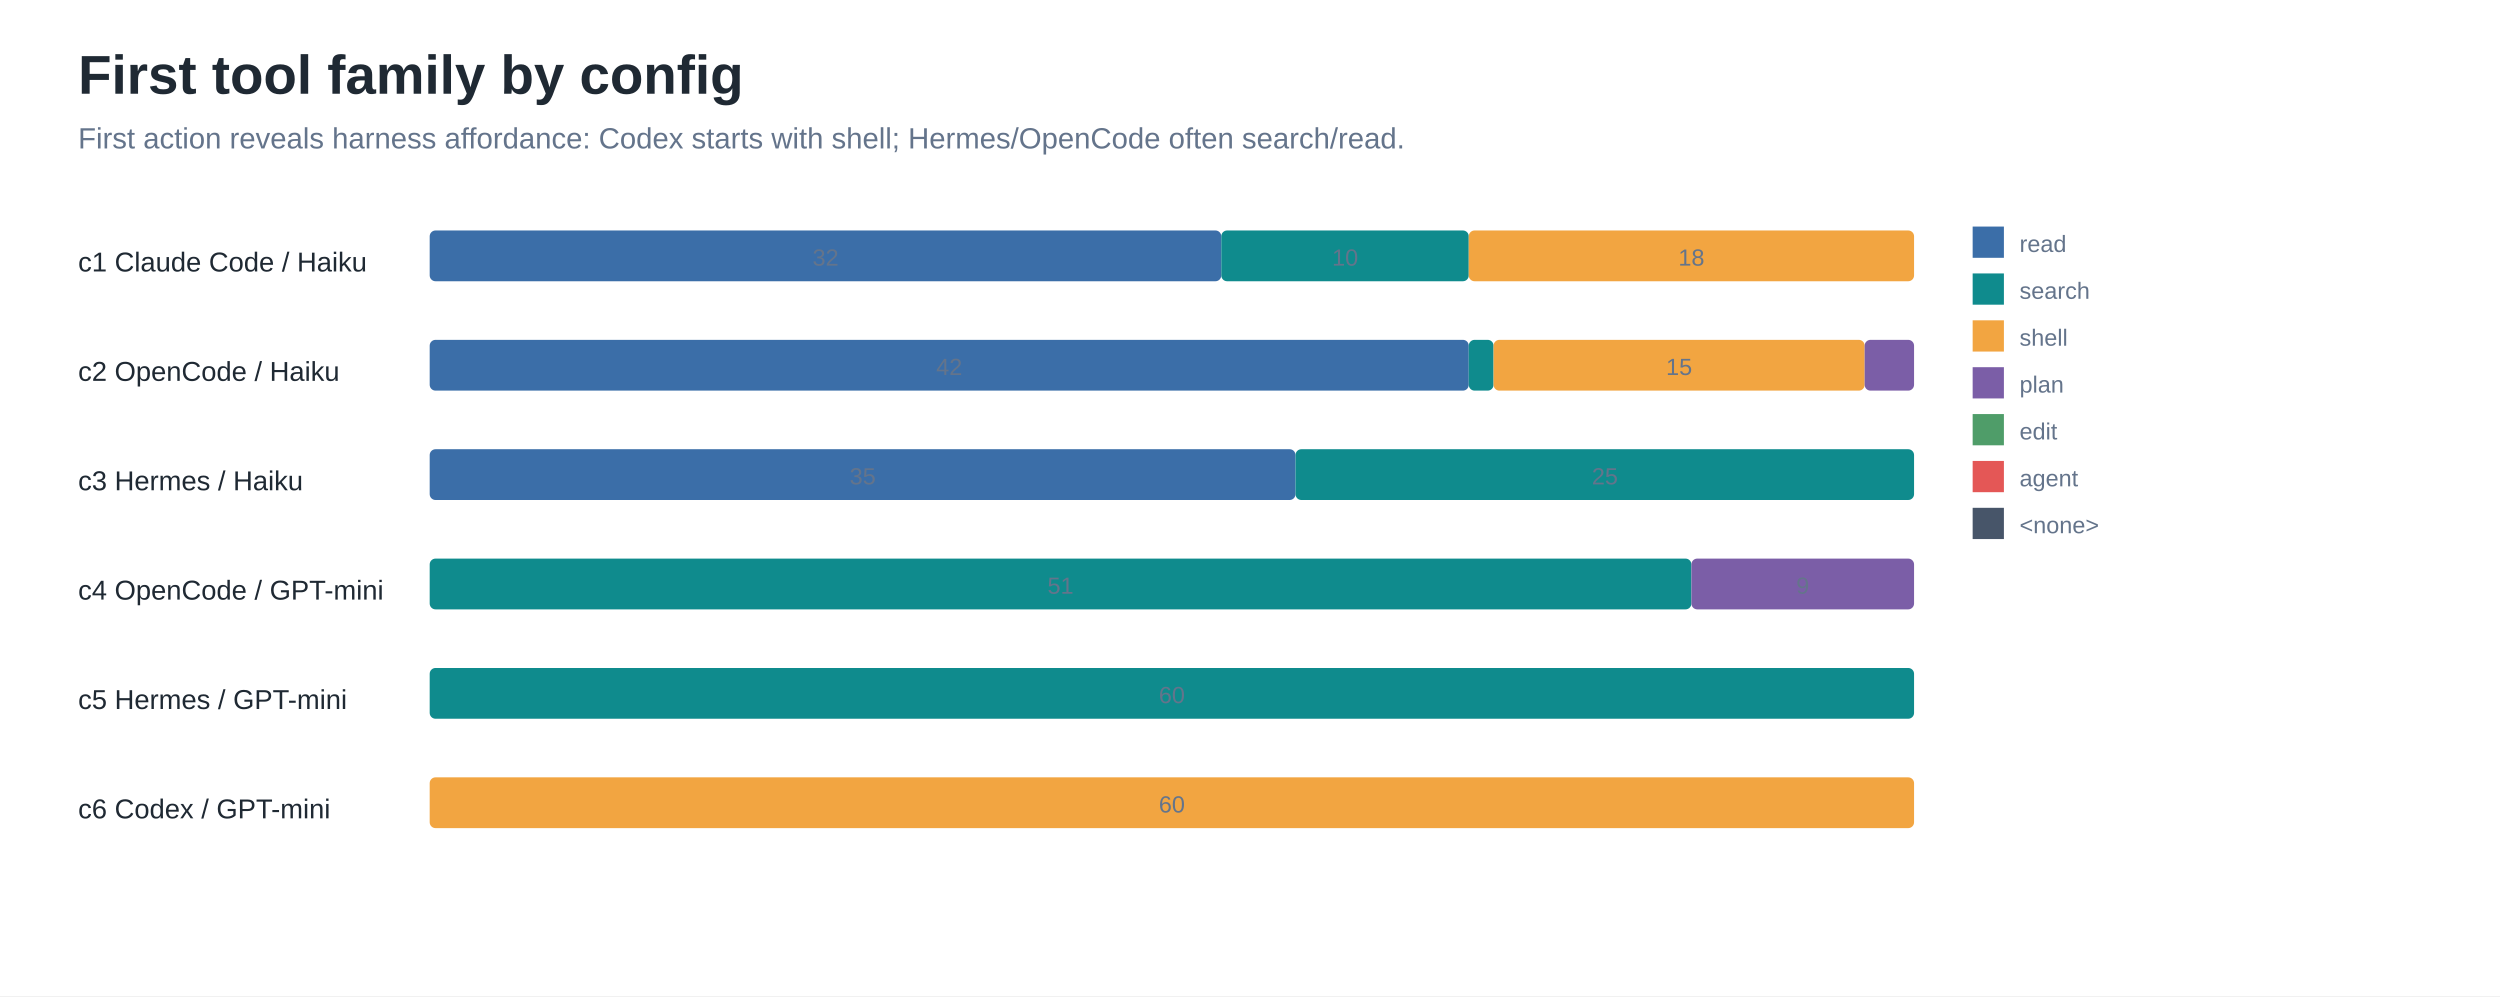
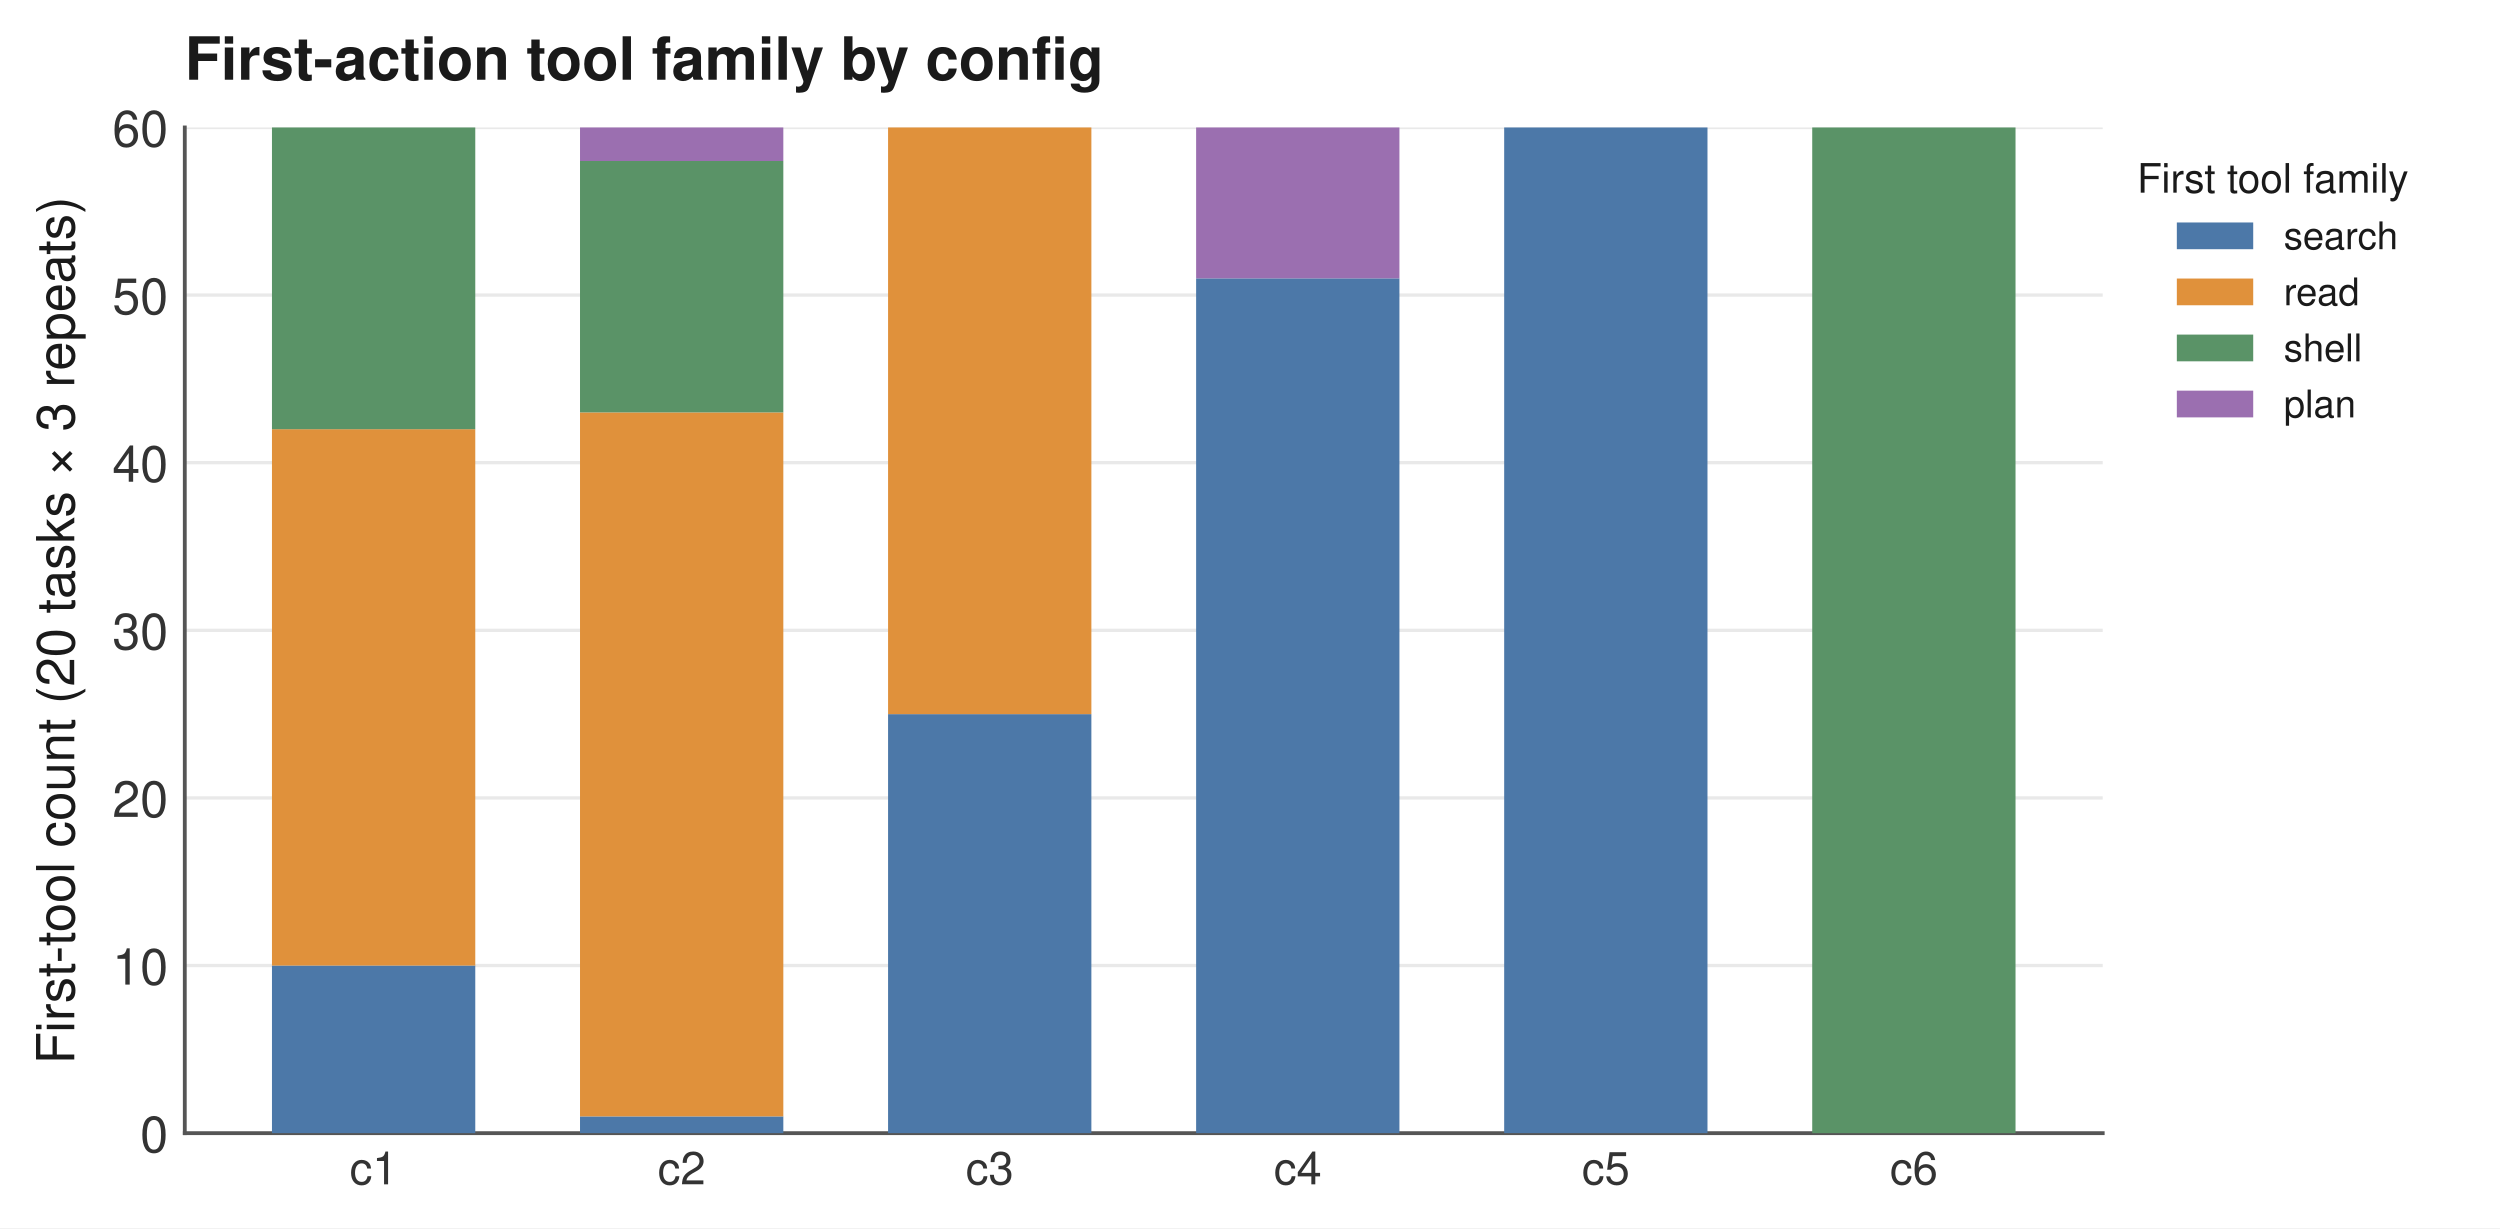
- <svg xmlns="http://www.w3.org/2000/svg" width="1280" height="510" viewBox="0 0 1280 510">
-   <rect width="1280" height="510" fill="#ffffff" />
-   <style>
-   text { font-family: Arial, Helvetica, sans-serif; fill: #1f2933; }
-   .title { font-size: 28px; font-weight: 700; }
-   .subtitle { font-size: 15px; fill: #64748b; }
-   .label { font-size: 14px; }
-   .small { font-size: 12px; fill: #64748b; }
-   .axis { stroke: #d7dee8; stroke-width: 1; }
- </style>
-   <text x="40.0" y="48.0" class="title" text-anchor="start">First tool family by config</text>
-   <text x="40.0" y="76.0" class="subtitle" text-anchor="start">First action reveals harness affordance: Codex starts with shell; Hermes/OpenCode often search/read.</text>
-   <text x="40.0" y="139.0" class="label" text-anchor="start">c1 Claude Code / Haiku</text>
-   <rect x="220.0" y="118" width="405.3" height="26" fill="#3b6ea8" rx="3" />
-   <text x="422.7" y="136.0" class="small" text-anchor="middle">32</text>
-   <rect x="625.3" y="118" width="126.7" height="26" fill="#0f8b8d" rx="3" />
-   <text x="688.7" y="136.0" class="small" text-anchor="middle">10</text>
-   <rect x="752.0" y="118" width="228.0" height="26" fill="#f2a541" rx="3" />
-   <text x="866.0" y="136.0" class="small" text-anchor="middle">18</text>
-   <text x="40.0" y="195.0" class="label" text-anchor="start">c2 OpenCode / Haiku</text>
-   <rect x="220.0" y="174" width="532.0" height="26" fill="#3b6ea8" rx="3" />
-   <text x="486.0" y="192.0" class="small" text-anchor="middle">42</text>
-   <rect x="752.0" y="174" width="12.7" height="26" fill="#0f8b8d" rx="3" />
-   <rect x="764.7" y="174" width="190.0" height="26" fill="#f2a541" rx="3" />
-   <text x="859.7" y="192.0" class="small" text-anchor="middle">15</text>
-   <rect x="954.7" y="174" width="25.3" height="26" fill="#7b5ea7" rx="3" />
-   <text x="40.0" y="251.0" class="label" text-anchor="start">c3 Hermes / Haiku</text>
-   <rect x="220.0" y="230" width="443.3" height="26" fill="#3b6ea8" rx="3" />
-   <text x="441.7" y="248.0" class="small" text-anchor="middle">35</text>
-   <rect x="663.3" y="230" width="316.7" height="26" fill="#0f8b8d" rx="3" />
-   <text x="821.7" y="248.0" class="small" text-anchor="middle">25</text>
-   <text x="40.0" y="307.0" class="label" text-anchor="start">c4 OpenCode / GPT-mini</text>
-   <rect x="220.0" y="286" width="646.0" height="26" fill="#0f8b8d" rx="3" />
-   <text x="543.0" y="304.0" class="small" text-anchor="middle">51</text>
-   <rect x="866.0" y="286" width="114.0" height="26" fill="#7b5ea7" rx="3" />
-   <text x="923.0" y="304.0" class="small" text-anchor="middle">9</text>
-   <text x="40.0" y="363.0" class="label" text-anchor="start">c5 Hermes / GPT-mini</text>
-   <rect x="220.0" y="342" width="760.0" height="26" fill="#0f8b8d" rx="3" />
-   <text x="600.0" y="360.0" class="small" text-anchor="middle">60</text>
-   <text x="40.0" y="419.0" class="label" text-anchor="start">c6 Codex / GPT-mini</text>
-   <rect x="220.0" y="398" width="760.0" height="26" fill="#f2a541" rx="3" />
-   <text x="600.0" y="416.0" class="small" text-anchor="middle">60</text>
-   <rect x="1010" y="116" width="16" height="16" fill="#3b6ea8" />
-   <text x="1034.0" y="129.0" class="small" text-anchor="start">read</text>
-   <rect x="1010" y="140" width="16" height="16" fill="#0f8b8d" />
-   <text x="1034.0" y="153.0" class="small" text-anchor="start">search</text>
-   <rect x="1010" y="164" width="16" height="16" fill="#f2a541" />
-   <text x="1034.0" y="177.0" class="small" text-anchor="start">shell</text>
-   <rect x="1010" y="188" width="16" height="16" fill="#7b5ea7" />
-   <text x="1034.0" y="201.0" class="small" text-anchor="start">plan</text>
-   <rect x="1010" y="212" width="16" height="16" fill="#4f9d69" />
-   <text x="1034.0" y="225.0" class="small" text-anchor="start">edit</text>
-   <rect x="1010" y="236" width="16" height="16" fill="#e45756" />
-   <text x="1034.0" y="249.0" class="small" text-anchor="start">agent</text>
-   <rect x="1010" y="260" width="16" height="16" fill="#475569" />
-   <text x="1034.0" y="273.0" class="small" text-anchor="start">&lt;none&gt;</text>
+ <svg xmlns="http://www.w3.org/2000/svg" width="523.689pt" height="257.264pt" viewBox="0 0 523.689 257.264" version="1.1">
+   <defs>
+     <style type="text/css">*{stroke-linejoin: round; stroke-linecap: butt}</style>
+   </defs>
+   <g id="figure_1">
+     <g id="patch_1">
+       <path d="M 0 257.264  L 523.689 257.264  L 523.689 0  L 0 0  z " style="fill: #ffffff" />
+     </g>
+     <g id="axes_1">
+       <g id="patch_2">
+         <path d="M 38.707 237.37  L 440.467 237.37  L 440.467 26.698  L 38.707 26.698  z " style="fill: #ffffff" />
+       </g>
+       <g id="matplotlib.axis_1">
+         <g id="xtick_1">
+           <g id="line2d_1" />
+           <g id="text_1">
+             <text style="font-size: 9.5px; font-family: 'Helvetica', 'Arial', 'DejaVu Sans', sans-serif; text-anchor: middle; fill: #333333" x="78.264" y="248.089" transform="rotate(-0 78.26371 248.0886)">c1</text>
+           </g>
+         </g>
+         <g id="xtick_2">
+           <g id="line2d_2" />
+           <g id="text_2">
+             <text style="font-size: 9.5px; font-family: 'Helvetica', 'Arial', 'DejaVu Sans', sans-serif; text-anchor: middle; fill: #333333" x="142.793" y="248.089" transform="rotate(-0 142.7931 248.0886)">c2</text>
+           </g>
+         </g>
+         <g id="xtick_3">
+           <g id="line2d_3" />
+           <g id="text_3">
+             <text style="font-size: 9.5px; font-family: 'Helvetica', 'Arial', 'DejaVu Sans', sans-serif; text-anchor: middle; fill: #333333" x="207.322" y="248.089" transform="rotate(-0 207.3225 248.0886)">c3</text>
+           </g>
+         </g>
+         <g id="xtick_4">
+           <g id="line2d_4" />
+           <g id="text_4">
+             <text style="font-size: 9.5px; font-family: 'Helvetica', 'Arial', 'DejaVu Sans', sans-serif; text-anchor: middle; fill: #333333" x="271.852" y="248.089" transform="rotate(-0 271.8519 248.0886)">c4</text>
+           </g>
+         </g>
+         <g id="xtick_5">
+           <g id="line2d_5" />
+           <g id="text_5">
+             <text style="font-size: 9.5px; font-family: 'Helvetica', 'Arial', 'DejaVu Sans', sans-serif; text-anchor: middle; fill: #333333" x="336.381" y="248.089" transform="rotate(-0 336.3813 248.0886)">c5</text>
+           </g>
+         </g>
+         <g id="xtick_6">
+           <g id="line2d_6" />
+           <g id="text_6">
+             <text style="font-size: 9.5px; font-family: 'Helvetica', 'Arial', 'DejaVu Sans', sans-serif; text-anchor: middle; fill: #333333" x="400.911" y="248.089" transform="rotate(-0 400.9107 248.0886)">c6</text>
+           </g>
+         </g>
+       </g>
+       <g id="matplotlib.axis_2">
+         <g id="ytick_1">
+           <g id="line2d_7">
+             <path d="M 38.707 237.37  L 440.467 237.37  " clip-path="url(#p620c93dda9)" style="fill: none; stroke: #e9e9e9; stroke-width: 0.7; stroke-linecap: square" />
+           </g>
+           <g id="line2d_8" />
+           <g id="text_7">
+             <text style="font-size: 10.5px; font-family: 'Helvetica', 'Arial', 'DejaVu Sans', sans-serif; text-anchor: end; fill: #333333" x="35.207" y="241.359" transform="rotate(-0 35.20719 241.3592)">0</text>
+           </g>
+         </g>
+         <g id="ytick_2">
+           <g id="line2d_9">
+             <path d="M 38.707 202.258  L 440.467 202.258  " clip-path="url(#p620c93dda9)" style="fill: none; stroke: #e9e9e9; stroke-width: 0.7; stroke-linecap: square" />
+           </g>
+           <g id="line2d_10" />
+           <g id="text_8">
+             <text style="font-size: 10.5px; font-family: 'Helvetica', 'Arial', 'DejaVu Sans', sans-serif; text-anchor: end; fill: #333333" x="35.207" y="206.247" transform="rotate(-0 35.20719 206.2472)">10</text>
+           </g>
+         </g>
+         <g id="ytick_3">
+           <g id="line2d_11">
+             <path d="M 38.707 167.146  L 440.467 167.146  " clip-path="url(#p620c93dda9)" style="fill: none; stroke: #e9e9e9; stroke-width: 0.7; stroke-linecap: square" />
+           </g>
+           <g id="line2d_12" />
+           <g id="text_9">
+             <text style="font-size: 10.5px; font-family: 'Helvetica', 'Arial', 'DejaVu Sans', sans-serif; text-anchor: end; fill: #333333" x="35.207" y="171.135" transform="rotate(-0 35.20719 171.1352)">20</text>
+           </g>
+         </g>
+         <g id="ytick_4">
+           <g id="line2d_13">
+             <path d="M 38.707 132.034  L 440.467 132.034  " clip-path="url(#p620c93dda9)" style="fill: none; stroke: #e9e9e9; stroke-width: 0.7; stroke-linecap: square" />
+           </g>
+           <g id="line2d_14" />
+           <g id="text_10">
+             <text style="font-size: 10.5px; font-family: 'Helvetica', 'Arial', 'DejaVu Sans', sans-serif; text-anchor: end; fill: #333333" x="35.207" y="136.023" transform="rotate(-0 35.20719 136.0232)">30</text>
+           </g>
+         </g>
+         <g id="ytick_5">
+           <g id="line2d_15">
+             <path d="M 38.707 96.922  L 440.467 96.922  " clip-path="url(#p620c93dda9)" style="fill: none; stroke: #e9e9e9; stroke-width: 0.7; stroke-linecap: square" />
+           </g>
+           <g id="line2d_16" />
+           <g id="text_11">
+             <text style="font-size: 10.5px; font-family: 'Helvetica', 'Arial', 'DejaVu Sans', sans-serif; text-anchor: end; fill: #333333" x="35.207" y="100.911" transform="rotate(-0 35.20719 100.9112)">40</text>
+           </g>
+         </g>
+         <g id="ytick_6">
+           <g id="line2d_17">
+             <path d="M 38.707 61.81  L 440.467 61.81  " clip-path="url(#p620c93dda9)" style="fill: none; stroke: #e9e9e9; stroke-width: 0.7; stroke-linecap: square" />
+           </g>
+           <g id="line2d_18" />
+           <g id="text_12">
+             <text style="font-size: 10.5px; font-family: 'Helvetica', 'Arial', 'DejaVu Sans', sans-serif; text-anchor: end; fill: #333333" x="35.207" y="65.799" transform="rotate(-0 35.20719 65.79923)">50</text>
+           </g>
+         </g>
+         <g id="ytick_7">
+           <g id="line2d_19">
+             <path d="M 38.707 26.698  L 440.467 26.698  " clip-path="url(#p620c93dda9)" style="fill: none; stroke: #e9e9e9; stroke-width: 0.7; stroke-linecap: square" />
+           </g>
+           <g id="line2d_20" />
+           <g id="text_13">
+             <text style="font-size: 10.5px; font-family: 'Helvetica', 'Arial', 'DejaVu Sans', sans-serif; text-anchor: end; fill: #333333" x="35.207" y="30.687" transform="rotate(-0 35.20719 30.68723)">60</text>
+           </g>
+         </g>
+         <g id="text_14">
+           <text style="font-size: 11px; font-family: 'Helvetica', 'Arial', 'DejaVu Sans', sans-serif; text-anchor: middle; fill: #1a1a1a" x="15.558" y="132.034" transform="rotate(-90 15.55828 132.034)">First-tool count (20 tasks × 3 repeats)</text>
+         </g>
+       </g>
+       <g id="patch_3">
+         <path d="M 38.707 237.37  L 38.707 26.698  " style="fill: none; stroke: #555555; stroke-width: 0.8; stroke-linejoin: miter; stroke-linecap: square" />
+       </g>
+       <g id="patch_4">
+         <path d="M 38.707 237.37  L 440.467 237.37  " style="fill: none; stroke: #555555; stroke-width: 0.8; stroke-linejoin: miter; stroke-linecap: square" />
+       </g>
+       <g id="patch_5">
+         <path d="M 56.969 237.37  L 99.558 237.37  L 99.558 202.258  L 56.969 202.258  z " clip-path="url(#p620c93dda9)" style="fill: #4c78a8" />
+       </g>
+       <g id="patch_6">
+         <path d="M 121.498 237.37  L 164.088 237.37  L 164.088 233.859  L 121.498 233.859  z " clip-path="url(#p620c93dda9)" style="fill: #4c78a8" />
+       </g>
+       <g id="patch_7">
+         <path d="M 186.028 237.37  L 228.617 237.37  L 228.617 149.59  L 186.028 149.59  z " clip-path="url(#p620c93dda9)" style="fill: #4c78a8" />
+       </g>
+       <g id="patch_8">
+         <path d="M 250.557 237.37  L 293.147 237.37  L 293.147 58.299  L 250.557 58.299  z " clip-path="url(#p620c93dda9)" style="fill: #4c78a8" />
+       </g>
+       <g id="patch_9">
+         <path d="M 315.087 237.37  L 357.676 237.37  L 357.676 26.698  L 315.087 26.698  z " clip-path="url(#p620c93dda9)" style="fill: #4c78a8" />
+       </g>
+       <g id="patch_10">
+         <path d="M 379.616 237.37  L 422.205 237.37  L 422.205 237.37  L 379.616 237.37  z " clip-path="url(#p620c93dda9)" style="fill: #4c78a8" />
+       </g>
+       <g id="patch_11">
+         <path d="M 56.969 202.258  L 99.558 202.258  L 99.558 89.9  L 56.969 89.9  z " clip-path="url(#p620c93dda9)" style="fill: #e0913b" />
+       </g>
+       <g id="patch_12">
+         <path d="M 121.498 233.859  L 164.088 233.859  L 164.088 86.388  L 121.498 86.388  z " clip-path="url(#p620c93dda9)" style="fill: #e0913b" />
+       </g>
+       <g id="patch_13">
+         <path d="M 186.028 149.59  L 228.617 149.59  L 228.617 26.698  L 186.028 26.698  z " clip-path="url(#p620c93dda9)" style="fill: #e0913b" />
+       </g>
+       <g id="patch_14">
+         <path d="M 250.557 58.299  L 293.147 58.299  L 293.147 58.299  L 250.557 58.299  z " clip-path="url(#p620c93dda9)" style="fill: #e0913b" />
+       </g>
+       <g id="patch_15">
+         <path d="M 315.087 26.698  L 357.676 26.698  L 357.676 26.698  L 315.087 26.698  z " clip-path="url(#p620c93dda9)" style="fill: #e0913b" />
+       </g>
+       <g id="patch_16">
+         <path d="M 379.616 237.37  L 422.205 237.37  L 422.205 237.37  L 379.616 237.37  z " clip-path="url(#p620c93dda9)" style="fill: #e0913b" />
+       </g>
+       <g id="patch_17">
+         <path d="M 56.969 89.9  L 99.558 89.9  L 99.558 26.698  L 56.969 26.698  z " clip-path="url(#p620c93dda9)" style="fill: #5a9367" />
+       </g>
+       <g id="patch_18">
+         <path d="M 121.498 86.388  L 164.088 86.388  L 164.088 33.72  L 121.498 33.72  z " clip-path="url(#p620c93dda9)" style="fill: #5a9367" />
+       </g>
+       <g id="patch_19">
+         <path d="M 186.028 26.698  L 228.617 26.698  L 228.617 26.698  L 186.028 26.698  z " clip-path="url(#p620c93dda9)" style="fill: #5a9367" />
+       </g>
+       <g id="patch_20">
+         <path d="M 250.557 58.299  L 293.147 58.299  L 293.147 58.299  L 250.557 58.299  z " clip-path="url(#p620c93dda9)" style="fill: #5a9367" />
+       </g>
+       <g id="patch_21">
+         <path d="M 315.087 26.698  L 357.676 26.698  L 357.676 26.698  L 315.087 26.698  z " clip-path="url(#p620c93dda9)" style="fill: #5a9367" />
+       </g>
+       <g id="patch_22">
+         <path d="M 379.616 237.37  L 422.205 237.37  L 422.205 26.698  L 379.616 26.698  z " clip-path="url(#p620c93dda9)" style="fill: #5a9367" />
+       </g>
+       <g id="patch_23">
+         <path d="M 56.969 26.698  L 99.558 26.698  L 99.558 26.698  L 56.969 26.698  z " clip-path="url(#p620c93dda9)" style="fill: #9b6fb0" />
+       </g>
+       <g id="patch_24">
+         <path d="M 121.498 33.72  L 164.088 33.72  L 164.088 26.698  L 121.498 26.698  z " clip-path="url(#p620c93dda9)" style="fill: #9b6fb0" />
+       </g>
+       <g id="patch_25">
+         <path d="M 186.028 26.698  L 228.617 26.698  L 228.617 26.698  L 186.028 26.698  z " clip-path="url(#p620c93dda9)" style="fill: #9b6fb0" />
+       </g>
+       <g id="patch_26">
+         <path d="M 250.557 58.299  L 293.147 58.299  L 293.147 26.698  L 250.557 26.698  z " clip-path="url(#p620c93dda9)" style="fill: #9b6fb0" />
+       </g>
+       <g id="patch_27">
+         <path d="M 315.087 26.698  L 357.676 26.698  L 357.676 26.698  L 315.087 26.698  z " clip-path="url(#p620c93dda9)" style="fill: #9b6fb0" />
+       </g>
+       <g id="patch_28">
+         <path d="M 379.616 26.698  L 422.205 26.698  L 422.205 26.698  L 379.616 26.698  z " clip-path="url(#p620c93dda9)" style="fill: #9b6fb0" />
+       </g>
+       <g id="text_15">
+         <text style="font-weight: 700; font-size: 12.5px; font-family: 'Helvetica', 'Arial', 'DejaVu Sans', sans-serif; text-anchor: start; fill: #1a1a1a" x="38.707" y="16.698" transform="rotate(-0 38.70719 16.69805)">First-action tool family by config</text>
+       </g>
+       <g id="legend_1">
+         <g id="text_16">
+           <text style="font-size: 8.5px; font-family: 'Helvetica', 'Arial', 'DejaVu Sans', sans-serif; text-anchor: start; fill: #1a1a1a" x="447.667" y="40.357" transform="rotate(-0 447.6672 40.35672)">First tool family</text>
+         </g>
+         <g id="patch_29">
+           <path d="M 455.993 52.203  L 471.993 52.203  L 471.993 46.603  L 455.993 46.603  z " style="fill: #4c78a8" />
+         </g>
+         <g id="text_17">
+           <text style="font-size: 8px; font-family: 'Helvetica', 'Arial', 'DejaVu Sans', sans-serif; text-anchor: start; fill: #1a1a1a" x="478.393" y="52.203" transform="rotate(-0 478.3929 52.2032)">search</text>
+         </g>
+         <g id="patch_30">
+           <path d="M 455.993 63.946  L 471.993 63.946  L 471.993 58.346  L 455.993 58.346  z " style="fill: #e0913b" />
+         </g>
+         <g id="text_18">
+           <text style="font-size: 8px; font-family: 'Helvetica', 'Arial', 'DejaVu Sans', sans-serif; text-anchor: start; fill: #1a1a1a" x="478.393" y="63.946" transform="rotate(-0 478.3929 63.9457)">read</text>
+         </g>
+         <g id="patch_31">
+           <path d="M 455.993 75.688  L 471.993 75.688  L 471.993 70.088  L 455.993 70.088  z " style="fill: #5a9367" />
+         </g>
+         <g id="text_19">
+           <text style="font-size: 8px; font-family: 'Helvetica', 'Arial', 'DejaVu Sans', sans-serif; text-anchor: start; fill: #1a1a1a" x="478.393" y="75.688" transform="rotate(-0 478.3929 75.6882)">shell</text>
+         </g>
+         <g id="patch_32">
+           <path d="M 455.993 87.431  L 471.993 87.431  L 471.993 81.831  L 455.993 81.831  z " style="fill: #9b6fb0" />
+         </g>
+         <g id="text_20">
+           <text style="font-size: 8px; font-family: 'Helvetica', 'Arial', 'DejaVu Sans', sans-serif; text-anchor: start; fill: #1a1a1a" x="478.393" y="87.431" transform="rotate(-0 478.3929 87.4307)">plan</text>
+         </g>
+       </g>
+     </g>
+   </g>
+   <defs>
+     <clipPath id="p620c93dda9">
+       <rect x="38.707" y="26.698" width="401.76" height="210.672" />
+     </clipPath>
+   </defs>
</svg>
